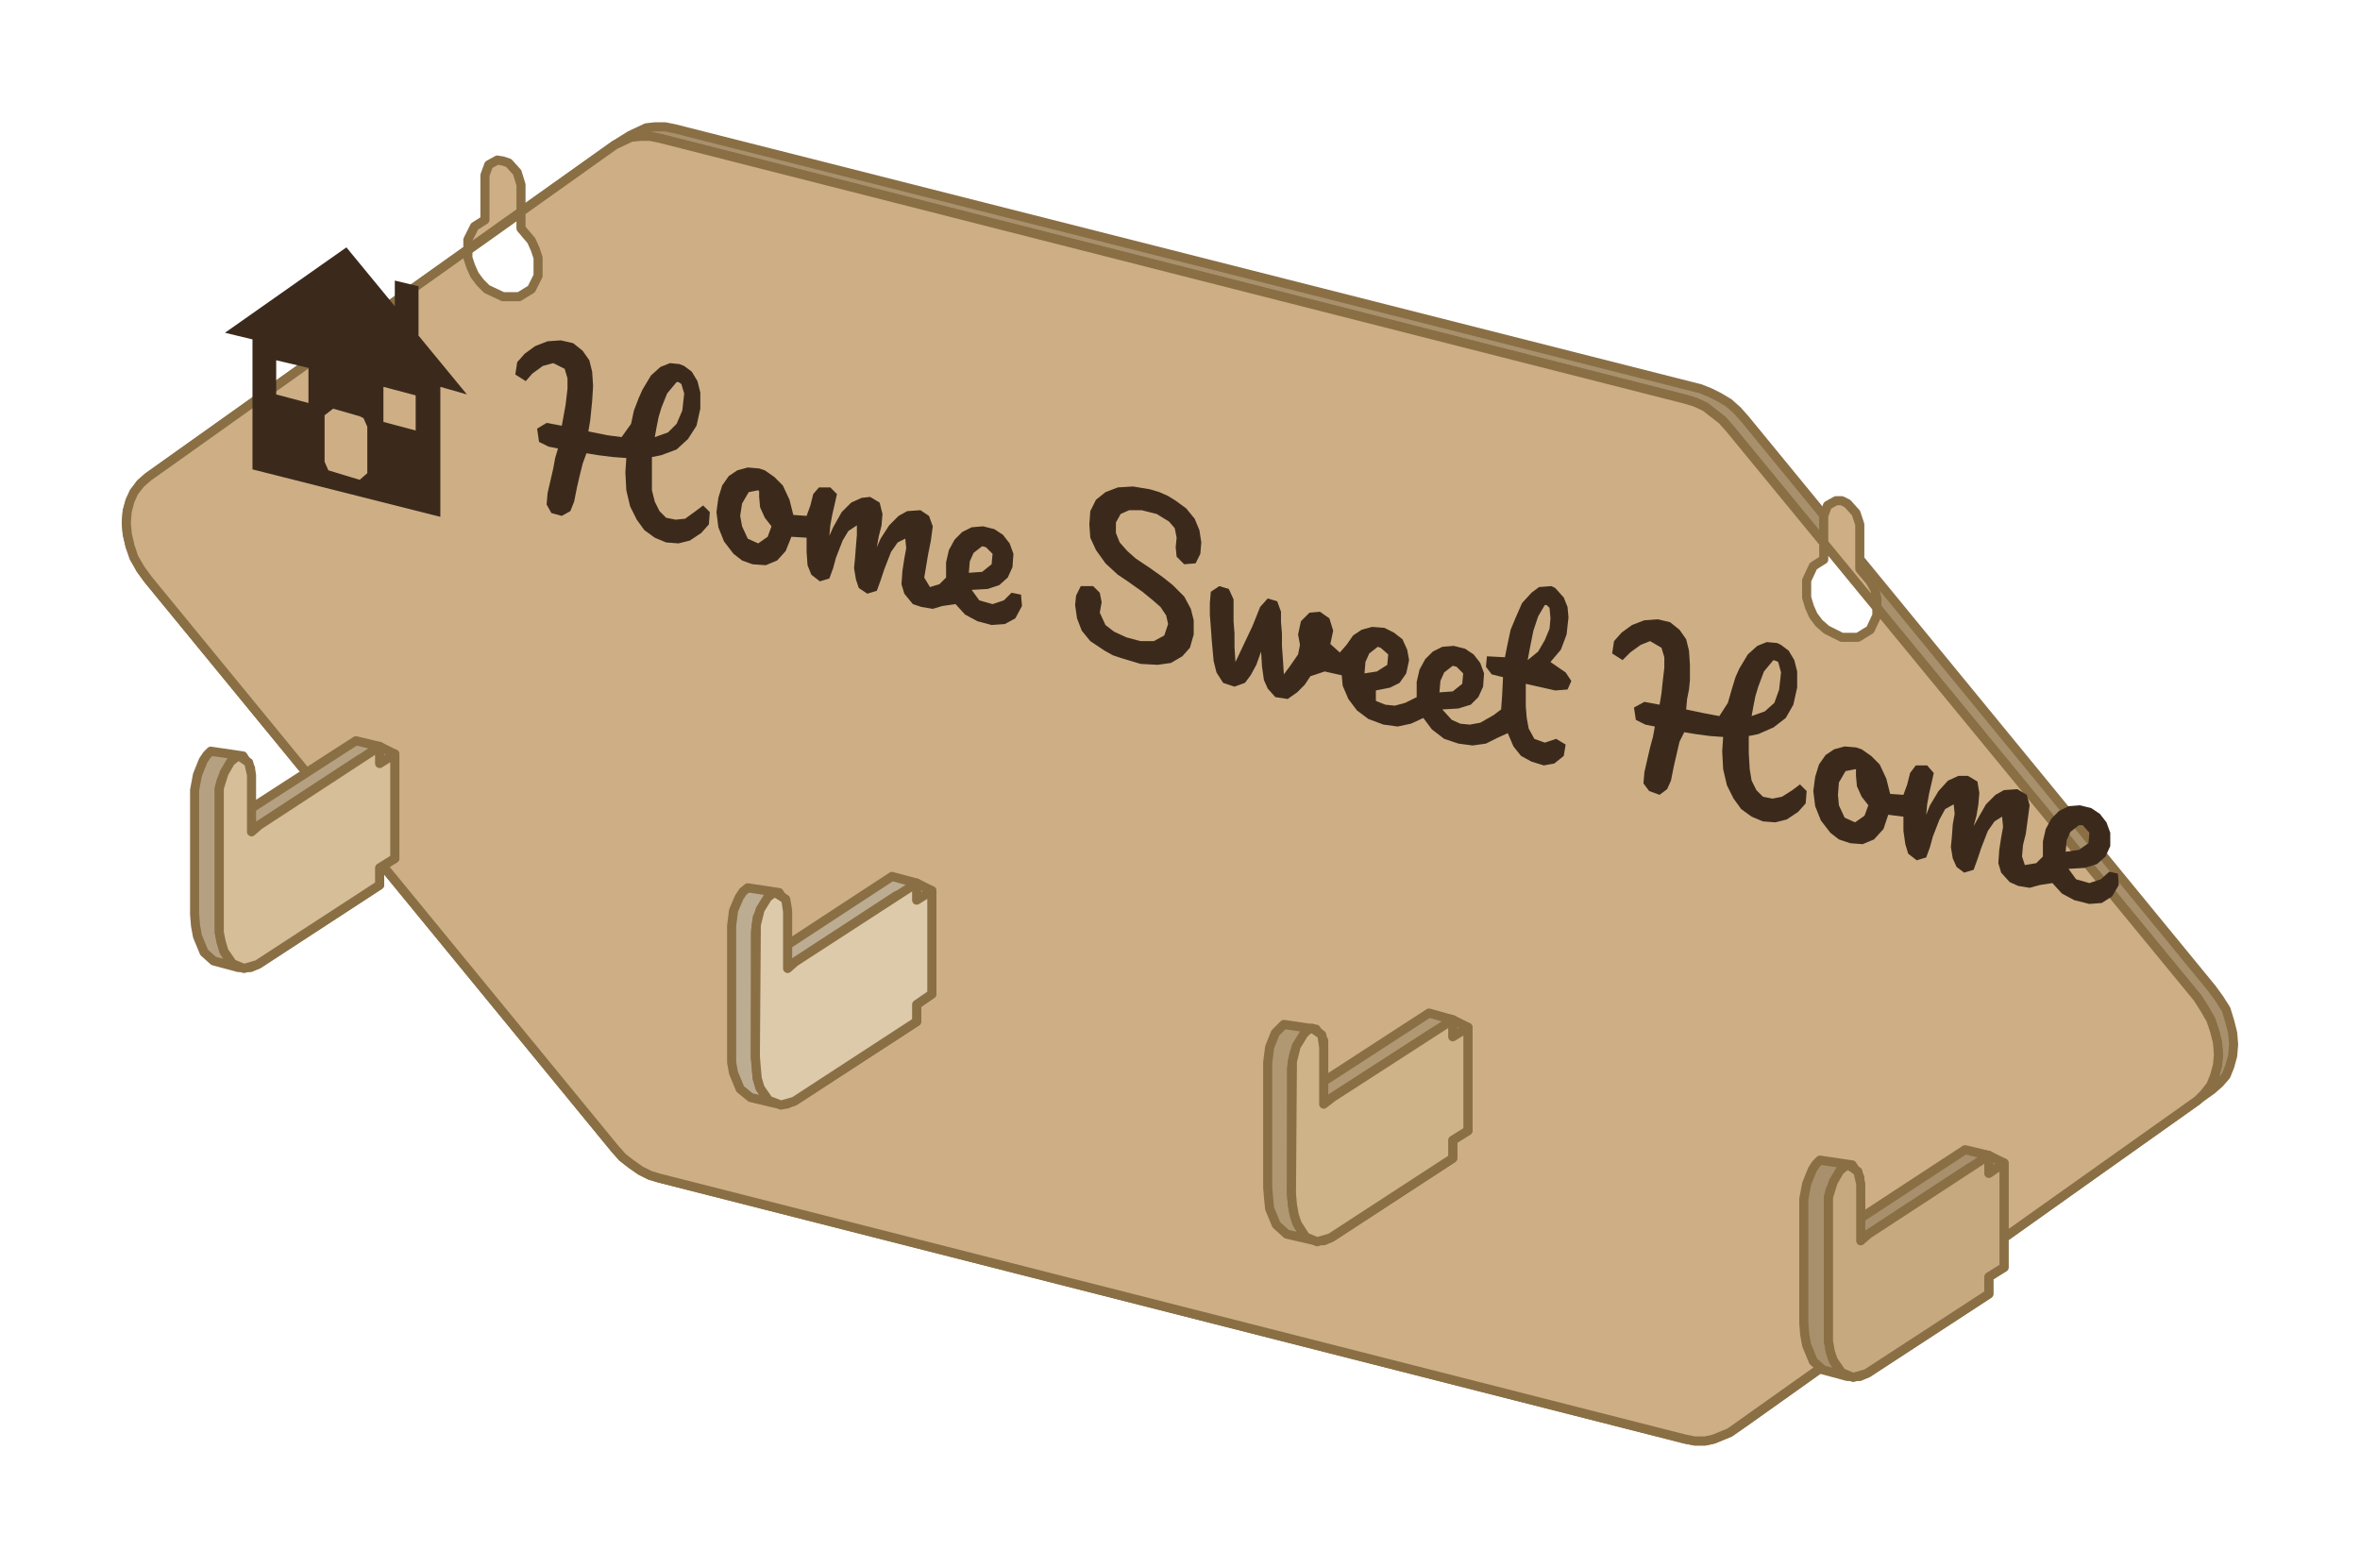
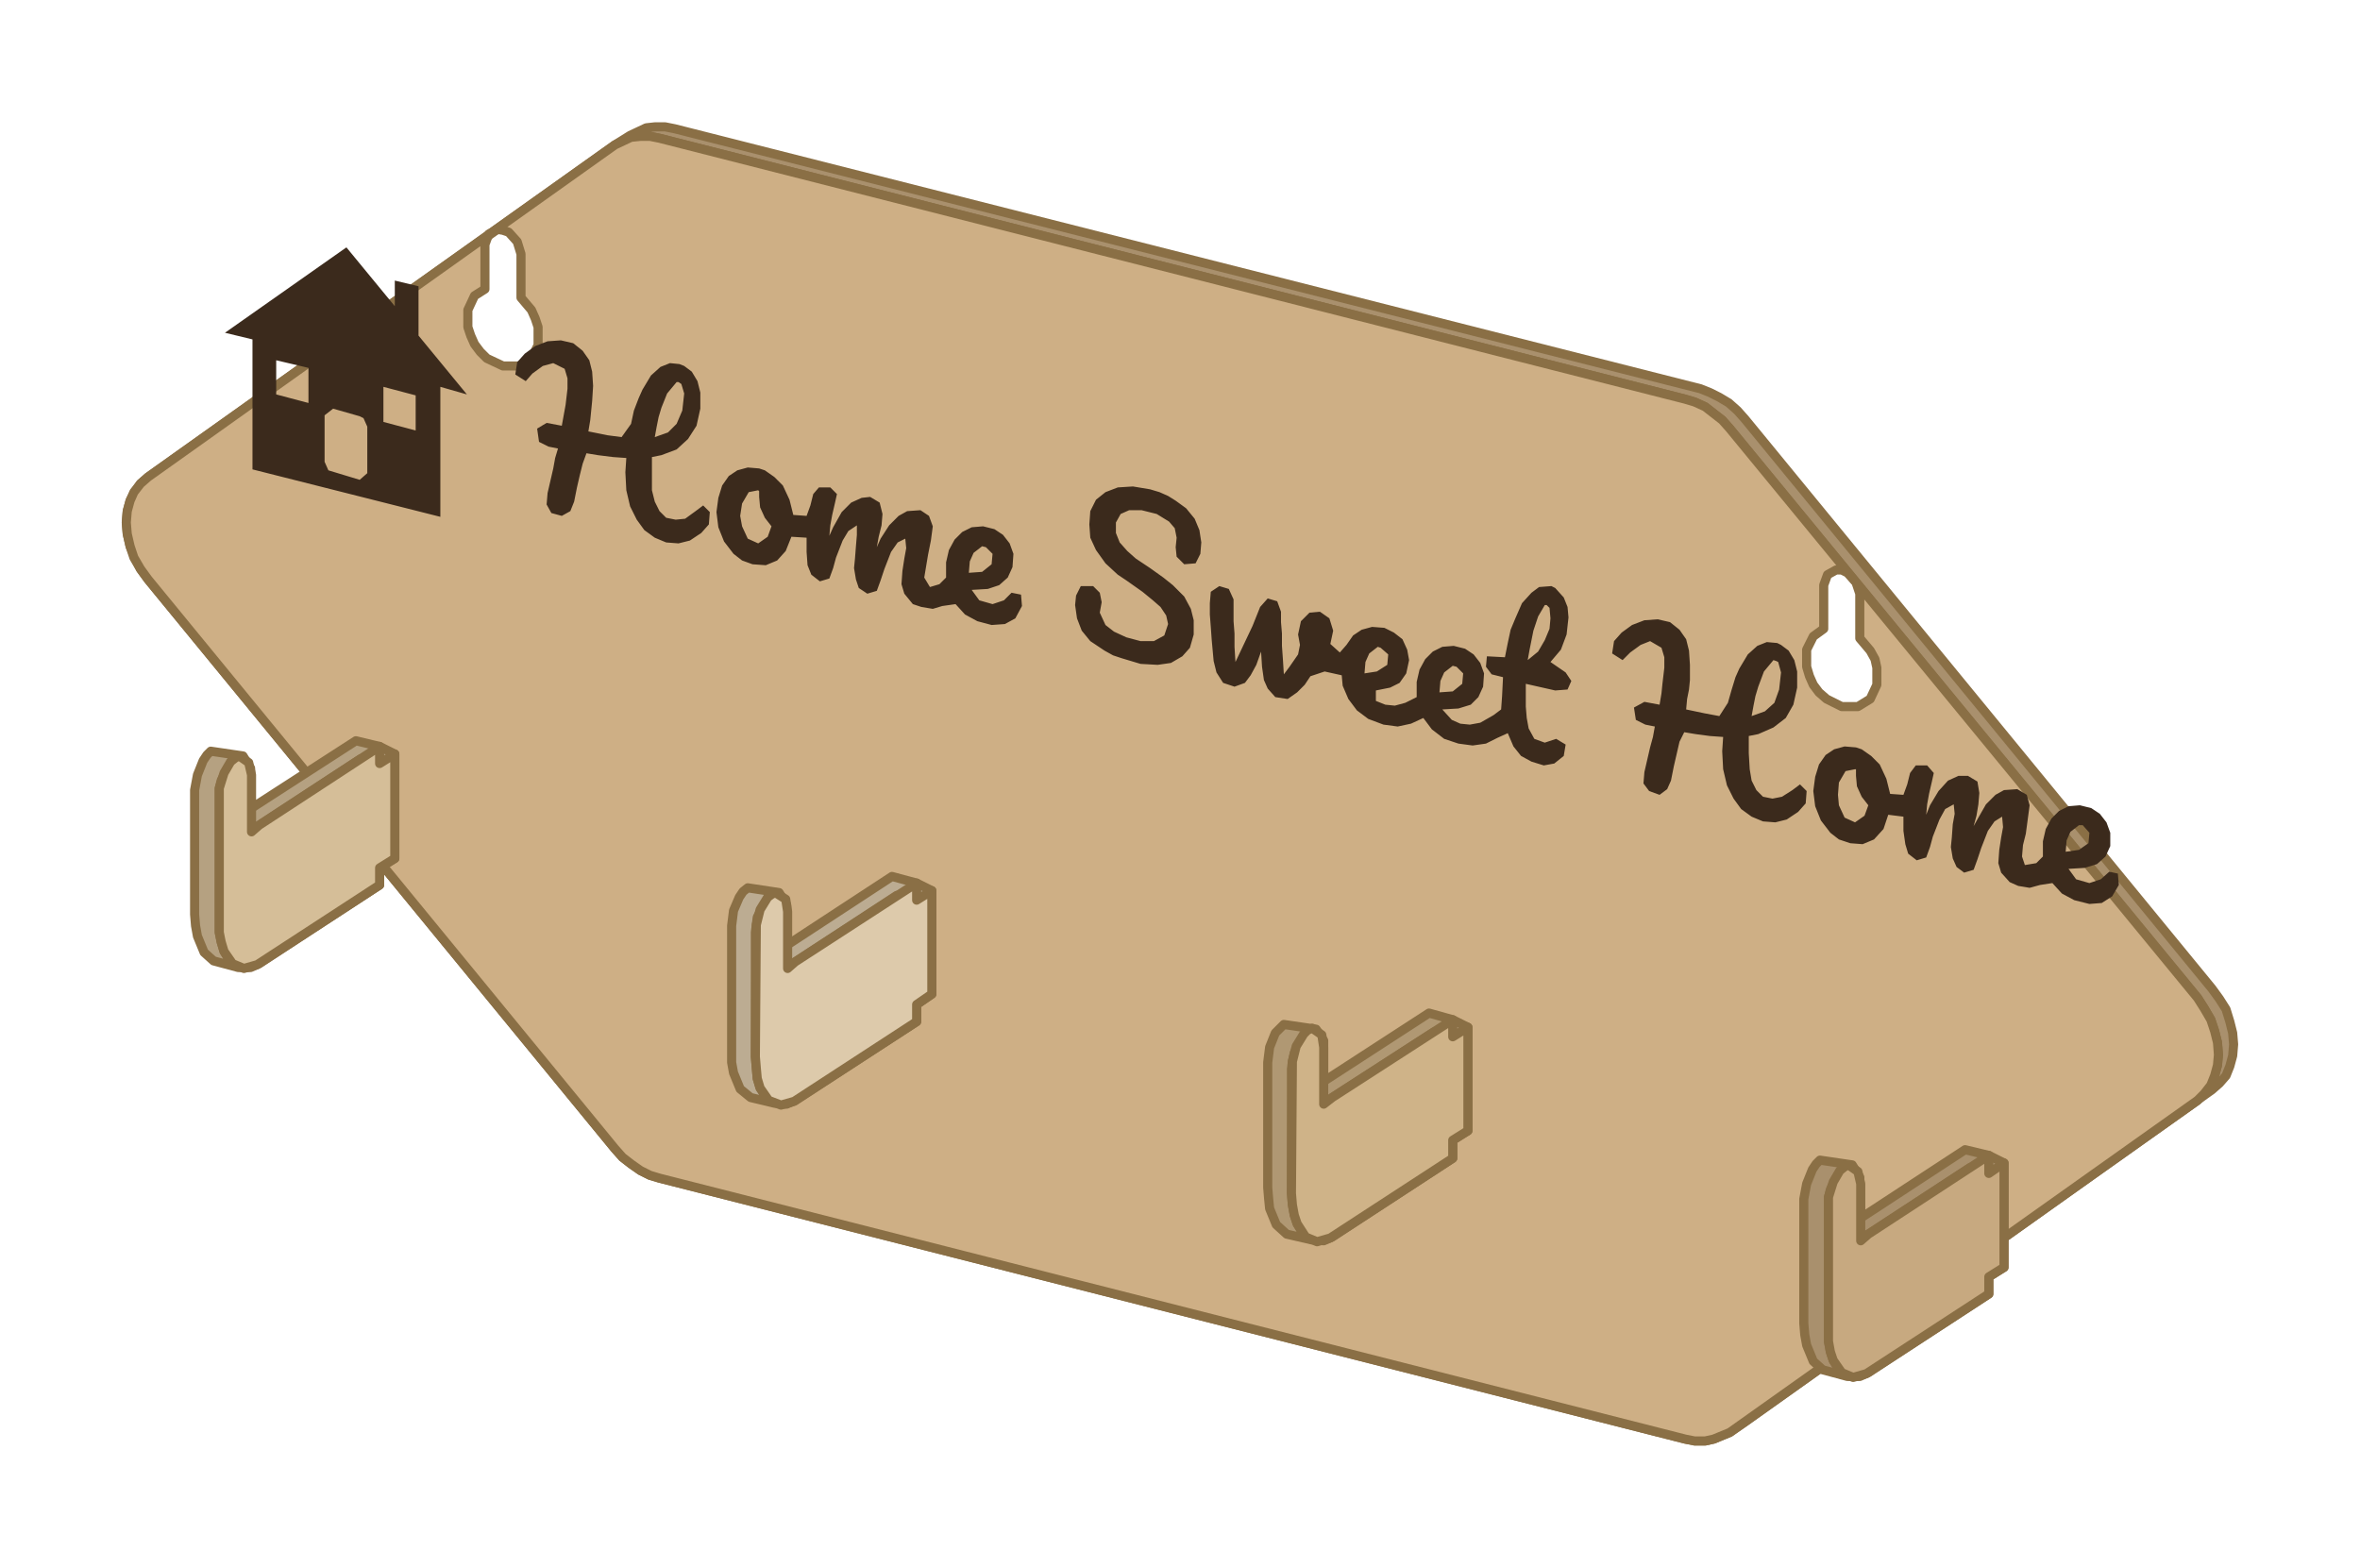
<svg xmlns="http://www.w3.org/2000/svg" height="200" viewBox="-14.91 -108.87 248.73 165.18">
  <path d="M164.8,43 L163.7,43 L162.7,42.8 L54.6,15.3 L53.6,15 L52.6,14.5 L51.6,13.8 L50.7,13.1 L49.9,12.2 L0.7,-47.8 L-0.1,-48.9 L-0.7,-50.1 L-1.2,-51.3 L-1.5,-52.6 L-1.6,-53.8 L-1.5,-55 L-1.2,-56.1 L-0.7,-57 L-0.1,-57.9 L0.7,-58.6 L49.9,-93.6 L51.5,-94.6 L53.2,-95.4 L54.1,-95.5 L55.2,-95.5 L56.2,-95.3 L164.3,-67.9 L165.3,-67.5 L166.3,-67 L167.3,-66.4 L168.2,-65.6 L169,-64.7 L218.2,-4.7 L219,-3.6 L219.7,-2.5 L220.1,-1.2 L220.4,0 L220.5,1.2 L220.4,2.4 L220.1,3.5 L219.7,4.5 L219,5.3 L218.2,6 L169,41 L167.4,42.1 L165.7,42.8 Z M2.2,-59.6 L1.5,-58.9 L0.8,-58.1 L0.4,-57.1 L0.1,-56 L0,-54.8 L0.1,-53.6 L0.4,-52.3 L0.8,-51.1 L1.5,-50 L2.2,-48.9 L51.5,11.1 L52.3,12 L53.2,12.8 L54.1,13.4 L55.2,13.9 L56.2,14.3 L164.3,41.8 L165.3,41.9 L166.3,42 L167.3,41.8 L168.3,41.4 L216.7,7.1 L217.4,6.4 L218.1,5.5 L218.5,4.5 L218.8,3.4 L218.9,2.3 L218.8,1 L218.5,-0.2 L218.1,-1.4 L217.4,-2.6 L216.7,-3.7 L167.4,-63.7 L166.6,-64.6 L165.7,-65.3 L164.8,-66 L163.7,-66.5 L162.7,-66.8 L54.6,-94.3 L53.6,-94.5 L52.6,-94.5 L51.6,-94.4 L50.6,-94 Z" fill="#a9906d" fill-rule="evenodd" stroke="#8A6F45" stroke-width="0.96" stroke-linejoin="round" />
-   <path d="M49.9,-93.6 L51.6,-94.4 L52.6,-94.5 L53.6,-94.5 L54.6,-94.3 L162.7,-66.8 L163.7,-66.5 L164.8,-66 L165.7,-65.3 L166.6,-64.6 L167.4,-63.7 L216.7,-3.7 L217.4,-2.6 L218.1,-1.4 L218.5,-0.2 L218.8,1 L218.9,2.3 L218.8,3.4 L218.5,4.5 L218.1,5.5 L217.4,6.4 L216.7,7.1 L167.4,42.1 L165.7,42.8 L164.8,43 L163.7,43 L162.7,42.8 L54.6,15.3 L53.6,15 L52.6,14.5 L51.6,13.8 L50.7,13.1 L49.9,12.2 L0.7,-47.8 L-0.1,-48.9 L-0.8,-50.1 L-1.2,-51.3 L-1.5,-52.6 L-1.6,-53.8 L-1.5,-55 L-1.2,-56.1 L-0.8,-57 L-0.1,-57.9 L0.7,-58.6 Z M22.6,-29 L25.1,-28.4 L25.1,-17.4 L22.6,-18 Z M79.1,-14.6 L81.7,-14 L81.7,-3 L79.1,-3.7 Z M135.7,-0.3 L138.2,0.4 L138.2,11.3 L135.7,10.7 Z M192.2,14.1 L194.7,14.8 L194.7,25.7 L192.2,25.1 Z M38.7,-91.7 L39.6,-90.7 L40,-89.4 L40,-84.8 L41.1,-83.5 L41.5,-82.6 L41.8,-81.7 L41.8,-79.8 L41.1,-78.4 L39.8,-77.6 L38.1,-77.6 L36.4,-78.4 L35.7,-79.1 L35.1,-79.9 L34.7,-80.8 L34.4,-81.7 L34.4,-83.6 L35.1,-85 L36.2,-85.7 L36.2,-90.4 L36.6,-91.5 L37.5,-92 L38.1,-91.9 Z M179.8,-55.8 L180.7,-54.8 L181.1,-53.6 L181.1,-48.9 L182.2,-47.6 L182.7,-46.7 L182.9,-45.8 L182.9,-44 L182.2,-42.5 L180.9,-41.7 L179.2,-41.7 L177.6,-42.5 L176.8,-43.2 L176.2,-44 L175.8,-44.9 L175.5,-45.9 L175.5,-47.7 L176.2,-49.2 L177.3,-49.9 L177.3,-54.5 L177.7,-55.6 L178.6,-56.1 L179.2,-56.1 Z" fill="#ceaf85" fill-rule="evenodd" stroke="#8A6F45" stroke-width="0.96" stroke-linejoin="round" />
+   <path d="M49.9,-93.6 L51.6,-94.4 L52.6,-94.5 L53.6,-94.5 L54.6,-94.3 L162.7,-66.8 L163.7,-66.5 L164.8,-66 L165.7,-65.3 L166.6,-64.6 L167.4,-63.7 L216.7,-3.7 L217.4,-2.6 L218.1,-1.4 L218.5,-0.2 L218.8,1 L218.9,2.3 L218.8,3.4 L218.5,4.5 L218.1,5.5 L217.4,6.4 L216.7,7.1 L167.4,42.1 L165.7,42.8 L164.8,43 L163.7,43 L162.7,42.8 L54.6,15.3 L53.6,15 L52.6,14.5 L51.6,13.8 L50.7,13.1 L49.9,12.2 L0.7,-47.8 L-0.1,-48.9 L-0.8,-50.1 L-1.2,-51.3 L-1.5,-52.6 L-1.6,-53.8 L-1.5,-55 L-1.2,-56.1 L-0.8,-57 L-0.1,-57.9 L0.7,-58.6 Z M22.6,-29 L25.1,-28.4 L25.1,-17.4 L22.6,-18 Z M79.1,-14.6 L81.7,-14 L81.7,-3 L79.1,-3.7 Z M135.7,-0.3 L138.2,0.4 L138.2,11.3 L135.7,10.7 Z M192.2,14.1 L194.7,14.8 L194.7,25.7 L192.2,25.1 Z M38.7,-84.4 L39.6,-83.4 L40,-82.1 L40,-77.5 L41.1,-76.2 L41.5,-75.3 L41.8,-74.4 L41.8,-72.5 L41.1,-71.1 L39.8,-70.3 L38.1,-70.3 L36.4,-71.1 L35.7,-71.8 L35.1,-72.6 L34.7,-73.5 L34.4,-74.4 L34.4,-76.2 L35.1,-77.7 L36.2,-78.4 L36.2,-83.1 L36.6,-84.2 L37.5,-84.7 L38.1,-84.6 Z M179.8,-48.5 L180.7,-47.5 L181.1,-46.3 L181.1,-41.6 L182.2,-40.3 L182.7,-39.4 L182.9,-38.5 L182.9,-36.7 L182.2,-35.2 L180.9,-34.4 L179.2,-34.4 L177.6,-35.2 L176.8,-35.9 L176.2,-36.7 L175.8,-37.6 L175.5,-38.6 L175.5,-40.4 L176.2,-41.8 L177.3,-42.6 L177.3,-47.2 L177.7,-48.3 L178.6,-48.8 L179.2,-48.8 Z" fill="#ceaf85" fill-rule="evenodd" stroke="#8A6F45" stroke-width="0.96" stroke-linejoin="round" />
  <path d="M26.7,-76.6 L26.7,-79.3 L29.2,-78.7 L29.2,-73.5 L34.3,-67.3 L31.5,-68.1 L31.5,-54.4 L11.7,-59.4 L11.7,-73.1 L8.8,-73.8 L21.6,-82.8 Z M20.2,-65.8 L19.3,-65.1 L19.3,-60.2 L19.7,-59.3 L23,-58.3 L23.8,-59 L23.8,-63.9 L23.4,-64.8 L23,-65 Z M25.5,-68.1 L25.5,-64.4 L28.9,-63.5 L28.9,-67.2 Z M14.2,-70.9 L14.2,-67.3 L17.6,-66.4 L17.6,-70.1 Z M107.3,-57 L108.2,-56.6 L109,-56.1 L110.1,-55.3 L111,-54.2 L111.5,-53 L111.7,-51.7 L111.6,-50.5 L111.1,-49.5 L109.9,-49.4 L109.1,-50.2 L109,-51.2 L109.1,-52.2 L108.9,-53.2 L108.3,-53.9 L107,-54.7 L105.4,-55.1 L104.1,-55.1 L103.2,-54.7 L102.7,-53.8 L102.7,-52.7 L103.1,-51.7 L103.9,-50.8 L104.8,-50 L106.3,-49 L107.7,-48 L108.7,-47.2 L109.9,-46 L110.6,-44.7 L110.9,-43.5 L110.9,-42 L110.5,-40.6 L109.7,-39.7 L108.5,-39 L107.1,-38.8 L105.3,-38.9 L104.3,-39.2 L103.3,-39.5 L102.4,-39.8 L101.5,-40.3 L100,-41.3 L99.1,-42.4 L98.6,-43.7 L98.4,-45.1 L98.5,-46.1 L99,-47.1 L100.3,-47.1 L101,-46.4 L101.2,-45.4 L101,-44.3 L101.6,-43 L102.5,-42.3 L103.8,-41.7 L105.3,-41.3 L106.7,-41.3 L107.8,-41.9 L108.2,-43.1 L108,-44 L107.4,-44.9 L106.6,-45.6 L105.5,-46.5 L103.8,-47.7 L102.9,-48.3 L101.6,-49.5 L100.6,-50.9 L100,-52.2 L99.9,-53.6 L100,-55 L100.6,-56.2 L101.6,-57 L102.9,-57.5 L104.5,-57.6 L106.3,-57.3 Z M57.2,-70.3 L58,-69.7 L58.6,-68.7 L58.9,-67.5 L58.9,-65.8 L58.5,-64 L57.6,-62.6 L56.4,-61.5 L54.8,-60.9 L53.8,-60.7 L53.8,-58.9 L53.8,-57.2 L54.1,-56 L54.6,-55 L55.3,-54.3 L56.3,-54.1 L57.3,-54.2 L58.4,-55 L59.2,-55.6 L59.9,-54.9 L59.8,-53.6 L59,-52.7 L57.8,-51.9 L56.6,-51.6 L55.3,-51.7 L54.1,-52.2 L53,-53 L52.2,-54.1 L51.5,-55.5 L51.1,-57.2 L51,-59.1 L51.1,-60.6 L49.7,-60.7 L48.1,-60.9 L46.9,-61.1 L46.5,-60 L46.2,-58.8 L45.9,-57.5 L45.6,-56 L45.2,-55 L44.3,-54.5 L43.2,-54.8 L42.7,-55.7 L42.8,-56.9 L43.1,-58.2 L43.4,-59.5 L43.6,-60.6 L43.9,-61.6 L42.9,-61.8 L41.9,-62.3 L41.7,-63.7 L42.7,-64.3 L44.3,-64 L44.5,-65.1 L44.7,-66.2 L44.9,-67.9 L44.9,-69 L44.6,-70 L43.4,-70.6 L42.3,-70.3 L41.2,-69.5 L40.5,-68.7 L39.4,-69.4 L39.6,-70.7 L40.4,-71.6 L41.5,-72.4 L42.8,-72.9 L44.2,-73 L45.5,-72.7 L46.5,-71.9 L47.2,-70.9 L47.5,-69.7 L47.6,-68.2 L47.5,-66.6 L47.4,-65.6 L47.3,-64.6 L47.1,-63.4 L49.1,-63 L50.6,-62.8 L51.6,-64.2 L51.9,-65.6 L52.4,-66.9 L52.8,-67.8 L53.7,-69.3 L54.7,-70.2 L55.7,-70.6 L56.7,-70.5 Z M56.4,-68.6 L55.4,-67.4 L54.8,-65.9 L54.5,-64.9 L54.3,-63.9 L54.1,-62.8 L55.5,-63.3 L56.4,-64.2 L57,-65.6 L57.2,-67.4 L56.9,-68.4 L56.6,-68.6 Z M172.8,-40.9 L173.6,-40.3 L174.2,-39.3 L174.5,-38.1 L174.5,-36.4 L174.1,-34.6 L173.3,-33.2 L172,-32.2 L170.4,-31.5 L169.4,-31.3 L169.4,-29.5 L169.5,-27.8 L169.7,-26.6 L170.2,-25.6 L170.9,-24.9 L171.9,-24.7 L172.9,-24.9 L174,-25.6 L174.8,-26.2 L175.5,-25.5 L175.4,-24.2 L174.6,-23.3 L173.4,-22.5 L172.2,-22.2 L170.9,-22.3 L169.7,-22.8 L168.6,-23.6 L167.8,-24.7 L167.1,-26.1 L166.7,-27.8 L166.6,-29.7 L166.7,-31.2 L165.3,-31.3 L163.8,-31.5 L162.6,-31.7 L162.1,-30.7 L161.8,-29.4 L161.5,-28.1 L161.2,-26.6 L160.8,-25.7 L160,-25.1 L158.9,-25.5 L158.3,-26.3 L158.4,-27.5 L158.7,-28.8 L159,-30.1 L159.3,-31.2 L159.5,-32.3 L158.5,-32.5 L157.5,-33 L157.3,-34.3 L158.4,-34.9 L160,-34.6 L160.2,-35.8 L160.3,-36.8 L160.5,-38.5 L160.5,-39.6 L160.2,-40.6 L159,-41.3 L158,-40.9 L156.9,-40.1 L156.1,-39.3 L155,-40 L155.2,-41.3 L156,-42.2 L157.1,-43 L158.4,-43.5 L159.8,-43.6 L161.1,-43.3 L162.1,-42.5 L162.8,-41.5 L163.1,-40.3 L163.2,-38.8 L163.2,-37.2 L163.1,-36.2 L162.9,-35.2 L162.8,-34.1 L164.7,-33.7 L166.3,-33.4 L167.2,-34.8 L167.6,-36.2 L168,-37.5 L168.4,-38.4 L169.3,-39.9 L170.3,-40.8 L171.3,-41.2 L172.4,-41.1 Z M172,-39.3 L171,-38.1 L170.4,-36.5 L170.1,-35.5 L169.9,-34.5 L169.7,-33.4 L171.1,-33.9 L172.1,-34.8 L172.6,-36.2 L172.8,-38 L172.5,-39.1 L172.3,-39.2 Z M65.7,-59.3 L66.7,-58.6 L67.6,-57.7 L68.3,-56.2 L68.7,-54.6 L70.1,-54.5 L70.5,-55.6 L70.8,-56.8 L71.4,-57.5 L72.6,-57.5 L73.3,-56.8 L73.1,-55.9 L72.8,-54.6 L72.6,-53.5 L72.5,-52.4 L72.9,-53.3 L73.8,-54.9 L74.8,-55.9 L75.9,-56.4 L76.8,-56.5 L77.8,-55.9 L78.1,-54.7 L78,-53.5 L77.7,-52.3 L77.5,-51.2 L77.9,-52.1 L78.8,-53.5 L79.8,-54.5 L80.7,-55 L82.1,-55.1 L83,-54.5 L83.4,-53.4 L83.2,-51.9 L82.9,-50.4 L82.7,-49.2 L82.5,-48 L83.1,-47 L84.1,-47.3 L84.8,-48 L84.8,-49.6 L85.1,-50.9 L85.7,-52 L86.5,-52.8 L87.5,-53.3 L88.7,-53.4 L89.9,-53.1 L90.8,-52.5 L91.5,-51.6 L91.9,-50.5 L91.8,-49.1 L91.3,-48 L90.4,-47.2 L89.2,-46.8 L87.5,-46.7 L88.3,-45.6 L89.7,-45.2 L90.9,-45.6 L91.7,-46.4 L92.7,-46.2 L92.8,-45 L92.1,-43.7 L91,-43.1 L89.6,-43 L88.1,-43.4 L86.8,-44.1 L85.8,-45.2 L84.4,-45 L83.4,-44.7 L82.2,-44.9 L81.3,-45.2 L80.4,-46.3 L80.1,-47.3 L80.2,-48.7 L80.4,-50 L80.6,-51.1 L80.5,-52.1 L79.7,-51.7 L79,-50.7 L78.3,-48.9 L77.9,-47.7 L77.5,-46.6 L76.5,-46.3 L75.6,-46.9 L75.3,-47.8 L75.1,-49 L75.2,-50 L75.3,-51.3 L75.4,-52.5 L75.4,-53.5 L74.5,-52.9 L73.9,-51.9 L73.2,-50.1 L72.9,-49 L72.5,-47.9 L71.5,-47.6 L70.6,-48.3 L70.2,-49.3 L70.1,-50.7 L70.1,-52.2 L68.5,-52.3 L67.9,-50.8 L67,-49.8 L65.8,-49.3 L64.4,-49.4 L63.3,-49.8 L62.4,-50.5 L61.4,-51.8 L60.8,-53.3 L60.6,-54.9 L60.8,-56.4 L61.2,-57.7 L61.9,-58.7 L62.8,-59.3 L63.9,-59.6 L65.1,-59.5 Z M65,-57.2 L64,-57 L63.3,-55.8 L63.1,-54.5 L63.3,-53.4 L63.9,-52.1 L65,-51.6 L66,-52.3 L66.4,-53.4 L65.7,-54.3 L65.2,-55.4 L65.1,-56.5 L65.1,-57.1 Z M88.6,-51.3 L87.7,-50.6 L87.3,-49.7 L87.2,-48.5 L88.6,-48.6 L89.6,-49.4 L89.7,-50.5 L89,-51.2 Z M149,-46.9 L149.9,-45.9 L150.3,-44.9 L150.4,-43.8 L150.2,-42 L149.6,-40.4 L148.5,-39.1 L150.1,-38 L150.7,-37.1 L150.3,-36.2 L149,-36.1 L145.9,-36.8 L145.9,-35.6 L145.9,-34.4 L146,-33.2 L146.2,-32.1 L146.8,-31 L147.9,-30.6 L149.1,-31 L150.1,-30.4 L149.9,-29.2 L148.9,-28.4 L147.8,-28.2 L146.5,-28.6 L145.4,-29.2 L144.6,-30.2 L144,-31.6 L142.9,-31.1 L141.7,-30.5 L140.3,-30.3 L138.8,-30.5 L137.3,-31 L136,-32 L135.1,-33.2 L133.8,-32.6 L132.4,-32.3 L130.9,-32.5 L129.3,-33.1 L128.1,-34 L127.2,-35.2 L126.6,-36.6 L126.5,-37.7 L124.7,-38.1 L123.2,-37.6 L122.6,-36.7 L121.8,-35.9 L120.8,-35.2 L119.5,-35.4 L118.7,-36.3 L118.3,-37.2 L118.1,-38.6 L118,-40.2 L117.5,-38.8 L116.9,-37.7 L116.3,-36.9 L115.2,-36.5 L114,-36.9 L113.3,-38 L113,-39.2 L112.8,-41.4 L112.7,-42.8 L112.6,-44.1 L112.6,-45.3 L112.7,-46.5 L113.6,-47.1 L114.6,-46.8 L115.1,-45.7 L115.1,-44.6 L115.1,-43.4 L115.2,-42.1 L115.2,-40.7 L115.3,-39.1 L116.2,-41 L117.1,-42.9 L117.9,-44.9 L118.7,-45.8 L119.7,-45.5 L120.1,-44.4 L120.1,-43.3 L120.2,-42.1 L120.2,-40.8 L120.3,-39.4 L120.4,-37.8 L121,-38.6 L121.9,-39.9 L122.1,-40.9 L121.9,-42 L122.2,-43.4 L123.1,-44.3 L124.2,-44.4 L125.2,-43.7 L125.6,-42.4 L125.3,-41 L126.3,-40.1 L127,-40.9 L127.7,-41.9 L128.6,-42.5 L129.7,-42.8 L131,-42.7 L132,-42.2 L132.9,-41.5 L133.4,-40.4 L133.6,-39.3 L133.3,-37.9 L132.6,-36.9 L131.6,-36.4 L130.1,-36.1 L130.1,-35 L131.1,-34.6 L132.1,-34.5 L133.2,-34.8 L134.4,-35.4 L134.4,-37 L134.7,-38.3 L135.3,-39.4 L136.1,-40.2 L137.1,-40.7 L138.3,-40.8 L139.5,-40.5 L140.4,-39.9 L141.1,-39 L141.5,-37.9 L141.4,-36.5 L140.9,-35.4 L140.1,-34.6 L138.8,-34.2 L137.1,-34.1 L138.1,-33 L139,-32.6 L140,-32.5 L141.1,-32.7 L142.5,-33.5 L143.3,-34.1 L143.4,-35.5 L143.5,-37.5 L142.3,-37.8 L141.7,-38.6 L141.8,-39.7 L143.7,-39.6 L144,-41.1 L144.3,-42.5 L144.8,-43.7 L145.5,-45.3 L146.5,-46.4 L147.3,-47 L148.6,-47.1 Z M130.3,-40.7 L129.4,-40 L129,-39.1 L128.9,-37.9 L130.2,-38.1 L131.3,-38.8 L131.4,-39.9 L130.6,-40.6 Z M138.2,-38.7 L137.3,-38 L136.9,-37.1 L136.8,-35.9 L138.2,-36 L139.2,-36.8 L139.3,-37.9 L138.6,-38.6 Z M147.9,-45.1 L147.2,-43.9 L146.7,-42.4 L146.5,-41.4 L146.3,-40.4 L146.1,-39.3 L147.2,-40.2 L147.9,-41.4 L148.4,-42.6 L148.5,-43.7 L148.4,-44.8 L148.1,-45.1 Z M181.3,-29.9 L182.3,-29.2 L183.2,-28.3 L183.9,-26.8 L184.3,-25.2 L185.7,-25.1 L186.1,-26.2 L186.4,-27.4 L187,-28.2 L188.2,-28.2 L188.9,-27.4 L188.7,-26.5 L188.4,-25.2 L188.2,-24.1 L188.1,-23 L188.5,-24 L189.4,-25.5 L190.4,-26.6 L191.5,-27.1 L192.5,-27.1 L193.5,-26.5 L193.7,-25.3 L193.6,-24.1 L193.4,-22.9 L193.1,-21.8 L193.6,-22.7 L194.4,-24.1 L195.4,-25.1 L196.3,-25.6 L197.7,-25.7 L198.7,-25.1 L199,-24 L198.8,-22.5 L198.6,-21 L198.3,-19.8 L198.2,-18.6 L198.5,-17.7 L199.7,-17.9 L200.4,-18.6 L200.4,-20.2 L200.7,-21.5 L201.3,-22.6 L202.1,-23.4 L203.1,-23.9 L204.3,-24 L205.5,-23.7 L206.4,-23.1 L207.1,-22.2 L207.5,-21.1 L207.5,-19.7 L207,-18.6 L206.1,-17.8 L204.8,-17.4 L203.1,-17.3 L203.9,-16.2 L205.3,-15.8 L206.5,-16.2 L207.4,-17 L208.3,-16.8 L208.4,-15.6 L207.7,-14.4 L206.6,-13.7 L205.3,-13.6 L203.7,-14 L202.4,-14.7 L201.4,-15.8 L200.1,-15.6 L199,-15.3 L197.8,-15.5 L196.9,-15.9 L196,-16.9 L195.7,-17.9 L195.8,-19.3 L196,-20.6 L196.2,-21.7 L196.1,-22.8 L195.3,-22.3 L194.6,-21.3 L193.9,-19.5 L193.5,-18.3 L193.1,-17.2 L192.1,-16.9 L191.3,-17.5 L190.9,-18.4 L190.7,-19.6 L190.8,-20.6 L190.9,-22 L191.1,-23.1 L191,-24.1 L190.1,-23.6 L189.5,-22.5 L188.8,-20.7 L188.5,-19.6 L188.1,-18.5 L187.1,-18.2 L186.2,-18.9 L185.9,-19.9 L185.7,-21.3 L185.7,-22.8 L184.1,-23 L183.6,-21.5 L182.6,-20.4 L181.4,-19.9 L180.1,-20 L178.9,-20.4 L178,-21.1 L177,-22.4 L176.4,-23.9 L176.2,-25.5 L176.4,-27 L176.8,-28.3 L177.5,-29.3 L178.4,-29.9 L179.5,-30.2 L180.7,-30.1 Z M180.6,-27.8 L179.6,-27.6 L178.9,-26.4 L178.8,-25.1 L178.9,-24 L179.5,-22.7 L180.6,-22.2 L181.6,-22.9 L182,-24 L181.3,-24.9 L180.8,-26 L180.7,-27.1 L180.7,-27.8 Z M204.2,-21.9 L203.3,-21.2 L202.9,-20.3 L202.8,-19.1 L204.2,-19.3 L205.2,-20 L205.3,-21.1 L204.6,-21.9 Z" fill="#3B2A1C" fill-rule="evenodd" />
  <path d="M7.3,-29.7 L10.7,-29.2 L11.5,-27.9 L11.6,-23.7 L22.6,-30.8 L25.1,-30.2 L26.7,-29.4 L26.7,-18.4 L25.1,-17.4 L25.1,-15.6 L12.4,-7.3 L11.5,-6.9 L10.2,-6.9 L7.6,-7.6 L6.6,-8.5 L5.9,-10.2 L5.7,-11.3 L5.6,-12.5 L5.6,-25.6 L5.9,-27.2 L6.5,-28.7 L6.9,-29.3 Z M8.2,-25 L8.2,-11.8 L8.2,-10.6 L8.4,-9.6 L8.7,-8.6 L9.3,-7.6 L22.6,-16.2 L22.6,-18 L24.2,-19.1 L24.2,-28.6 L23.1,-28.9 L12.4,-21.9 L11.6,-21.2 L9,-21.8 L9,-27.8 L8.4,-26.6 L8.2,-25.8 Z" fill="#b5a181" fill-rule="evenodd" stroke="#8A6F45" stroke-width="0.96" stroke-linejoin="round" />
  <path d="M9.4,-28.6 L8.7,-27.4 L8.2,-25.8 L8.2,-11.8 L8.2,-10.6 L8.4,-9.6 L8.7,-8.6 L9.6,-7.3 L10.8,-6.8 L12.2,-7.2 L25.1,-15.6 L25.1,-17.4 L26.7,-18.4 L26.7,-29.4 L25.1,-28.4 L25.1,-30.2 L12.4,-21.9 L11.6,-21.2 L11.6,-27.2 L11.3,-28.5 L10.3,-29.2 L9.9,-29 Z" fill="#d5be98" fill-rule="evenodd" stroke="#8A6F45" stroke-width="0.96" stroke-linejoin="round" />
  <path d="M63.9,-15.3 L67.2,-14.8 L68,-13.5 L68.1,-9.3 L79.1,-16.5 L81.7,-15.8 L83.3,-15 L83.3,-4.1 L81.7,-3 L81.7,-1.2 L68.9,7.1 L68,7.5 L66.7,7.4 L64.2,6.8 L63.1,5.9 L62.4,4.2 L62.2,3.1 L62.2,1.9 L62.2,-11.3 L62.4,-12.9 L63,-14.3 L63.4,-14.9 Z M64.7,-10.6 L64.7,2.5 L64.8,3.7 L64.9,4.8 L65.2,5.8 L65.8,6.7 L79.1,-1.8 L79.1,-3.7 L80.7,-4.7 L80.7,-14.2 L79.6,-14.5 L68.9,-7.5 L68.1,-6.8 L65.6,-7.5 L65.6,-13.5 L64.9,-12.2 L64.8,-11.4 Z" fill="#bcac92" fill-rule="evenodd" stroke="#8A6F45" stroke-width="0.96" stroke-linejoin="round" />
  <path d="M66,-14.3 L65.2,-13 L64.8,-11.4 L64.7,2.5 L64.8,3.7 L64.9,4.8 L65.2,5.8 L66.1,7.1 L67.4,7.6 L68.8,7.2 L81.7,-1.2 L81.7,-3 L83.3,-4.1 L83.3,-15 L81.7,-14 L81.7,-15.8 L68.9,-7.5 L68.1,-6.8 L68.1,-12.8 L67.9,-14.1 L66.8,-14.8 L66.4,-14.6 Z" fill="#ddcaab" fill-rule="evenodd" stroke="#8A6F45" stroke-width="0.96" stroke-linejoin="round" />
  <path d="M120.4,-0.9 L123.8,-0.4 L124.6,0.8 L124.6,5.1 L135.7,-2.1 L138.2,-1.4 L139.8,-0.6 L139.8,10.3 L138.2,11.3 L138.2,13.2 L125.5,21.5 L124.6,21.9 L123.3,21.8 L120.7,21.2 L119.6,20.2 L118.9,18.5 L118.8,17.5 L118.7,16.3 L118.7,3.1 L118.9,1.5 L119.5,0 L120,-0.5 Z M121.2,3.8 L121.2,16.9 L121.3,18.1 L121.5,19.2 L121.8,20.1 L122.4,21.1 L135.7,12.5 L135.7,10.7 L137.2,9.7 L137.2,0.1 L136.2,-0.1 L125.5,6.8 L124.6,7.5 L122.1,6.9 L122.1,0.9 L121.5,2.1 L121.3,3 Z" fill="#b09873" fill-rule="evenodd" stroke="#8A6F45" stroke-width="0.96" stroke-linejoin="round" />
  <path d="M122.5,0.1 L121.7,1.4 L121.3,3 L121.2,16.9 L121.3,18.1 L121.5,19.2 L121.8,20.1 L122.7,21.5 L123.9,22 L125.3,21.6 L138.2,13.2 L138.2,11.3 L139.8,10.3 L139.8,-0.6 L138.2,0.4 L138.2,-1.4 L125.5,6.8 L124.6,7.5 L124.6,1.5 L124.4,0.2 L123.4,-0.5 L122.9,-0.3 Z" fill="#cfb388" fill-rule="evenodd" stroke="#8A6F45" stroke-width="0.96" stroke-linejoin="round" />
  <path d="M176.9,13.4 L180.3,13.9 L181.1,15.2 L181.2,19.5 L192.2,12.3 L194.7,12.9 L196.3,13.7 L196.3,24.7 L194.7,25.7 L194.7,27.5 L182,35.8 L181.1,36.2 L179.8,36.2 L177.2,35.5 L176.2,34.6 L175.5,32.9 L175.3,31.8 L175.2,30.6 L175.2,17.5 L175.5,15.9 L176.1,14.4 L176.5,13.8 Z M177.8,18.1 L177.8,31.3 L177.8,32.5 L178,33.6 L178.3,34.5 L178.9,35.5 L192.2,26.9 L192.2,25.1 L193.8,24 L193.8,14.5 L192.7,14.2 L182,21.2 L181.2,21.9 L178.6,21.3 L178.6,15.3 L178,16.5 L177.8,17.3 Z" fill="#a9906d" fill-rule="evenodd" stroke="#8A6F45" stroke-width="0.96" stroke-linejoin="round" />
  <path d="M179,14.5 L178.3,15.7 L177.8,17.3 L177.8,31.3 L177.8,32.5 L178,33.6 L178.3,34.5 L179.2,35.8 L180.4,36.3 L181.8,35.9 L194.7,27.5 L194.7,25.7 L196.3,24.7 L196.3,13.7 L194.7,14.8 L194.7,12.9 L182,21.2 L181.2,21.9 L181.2,15.9 L180.9,14.6 L179.9,13.9 L179.5,14.1 Z" fill="#c7a980" fill-rule="evenodd" stroke="#8A6F45" stroke-width="0.96" stroke-linejoin="round" />
</svg>
